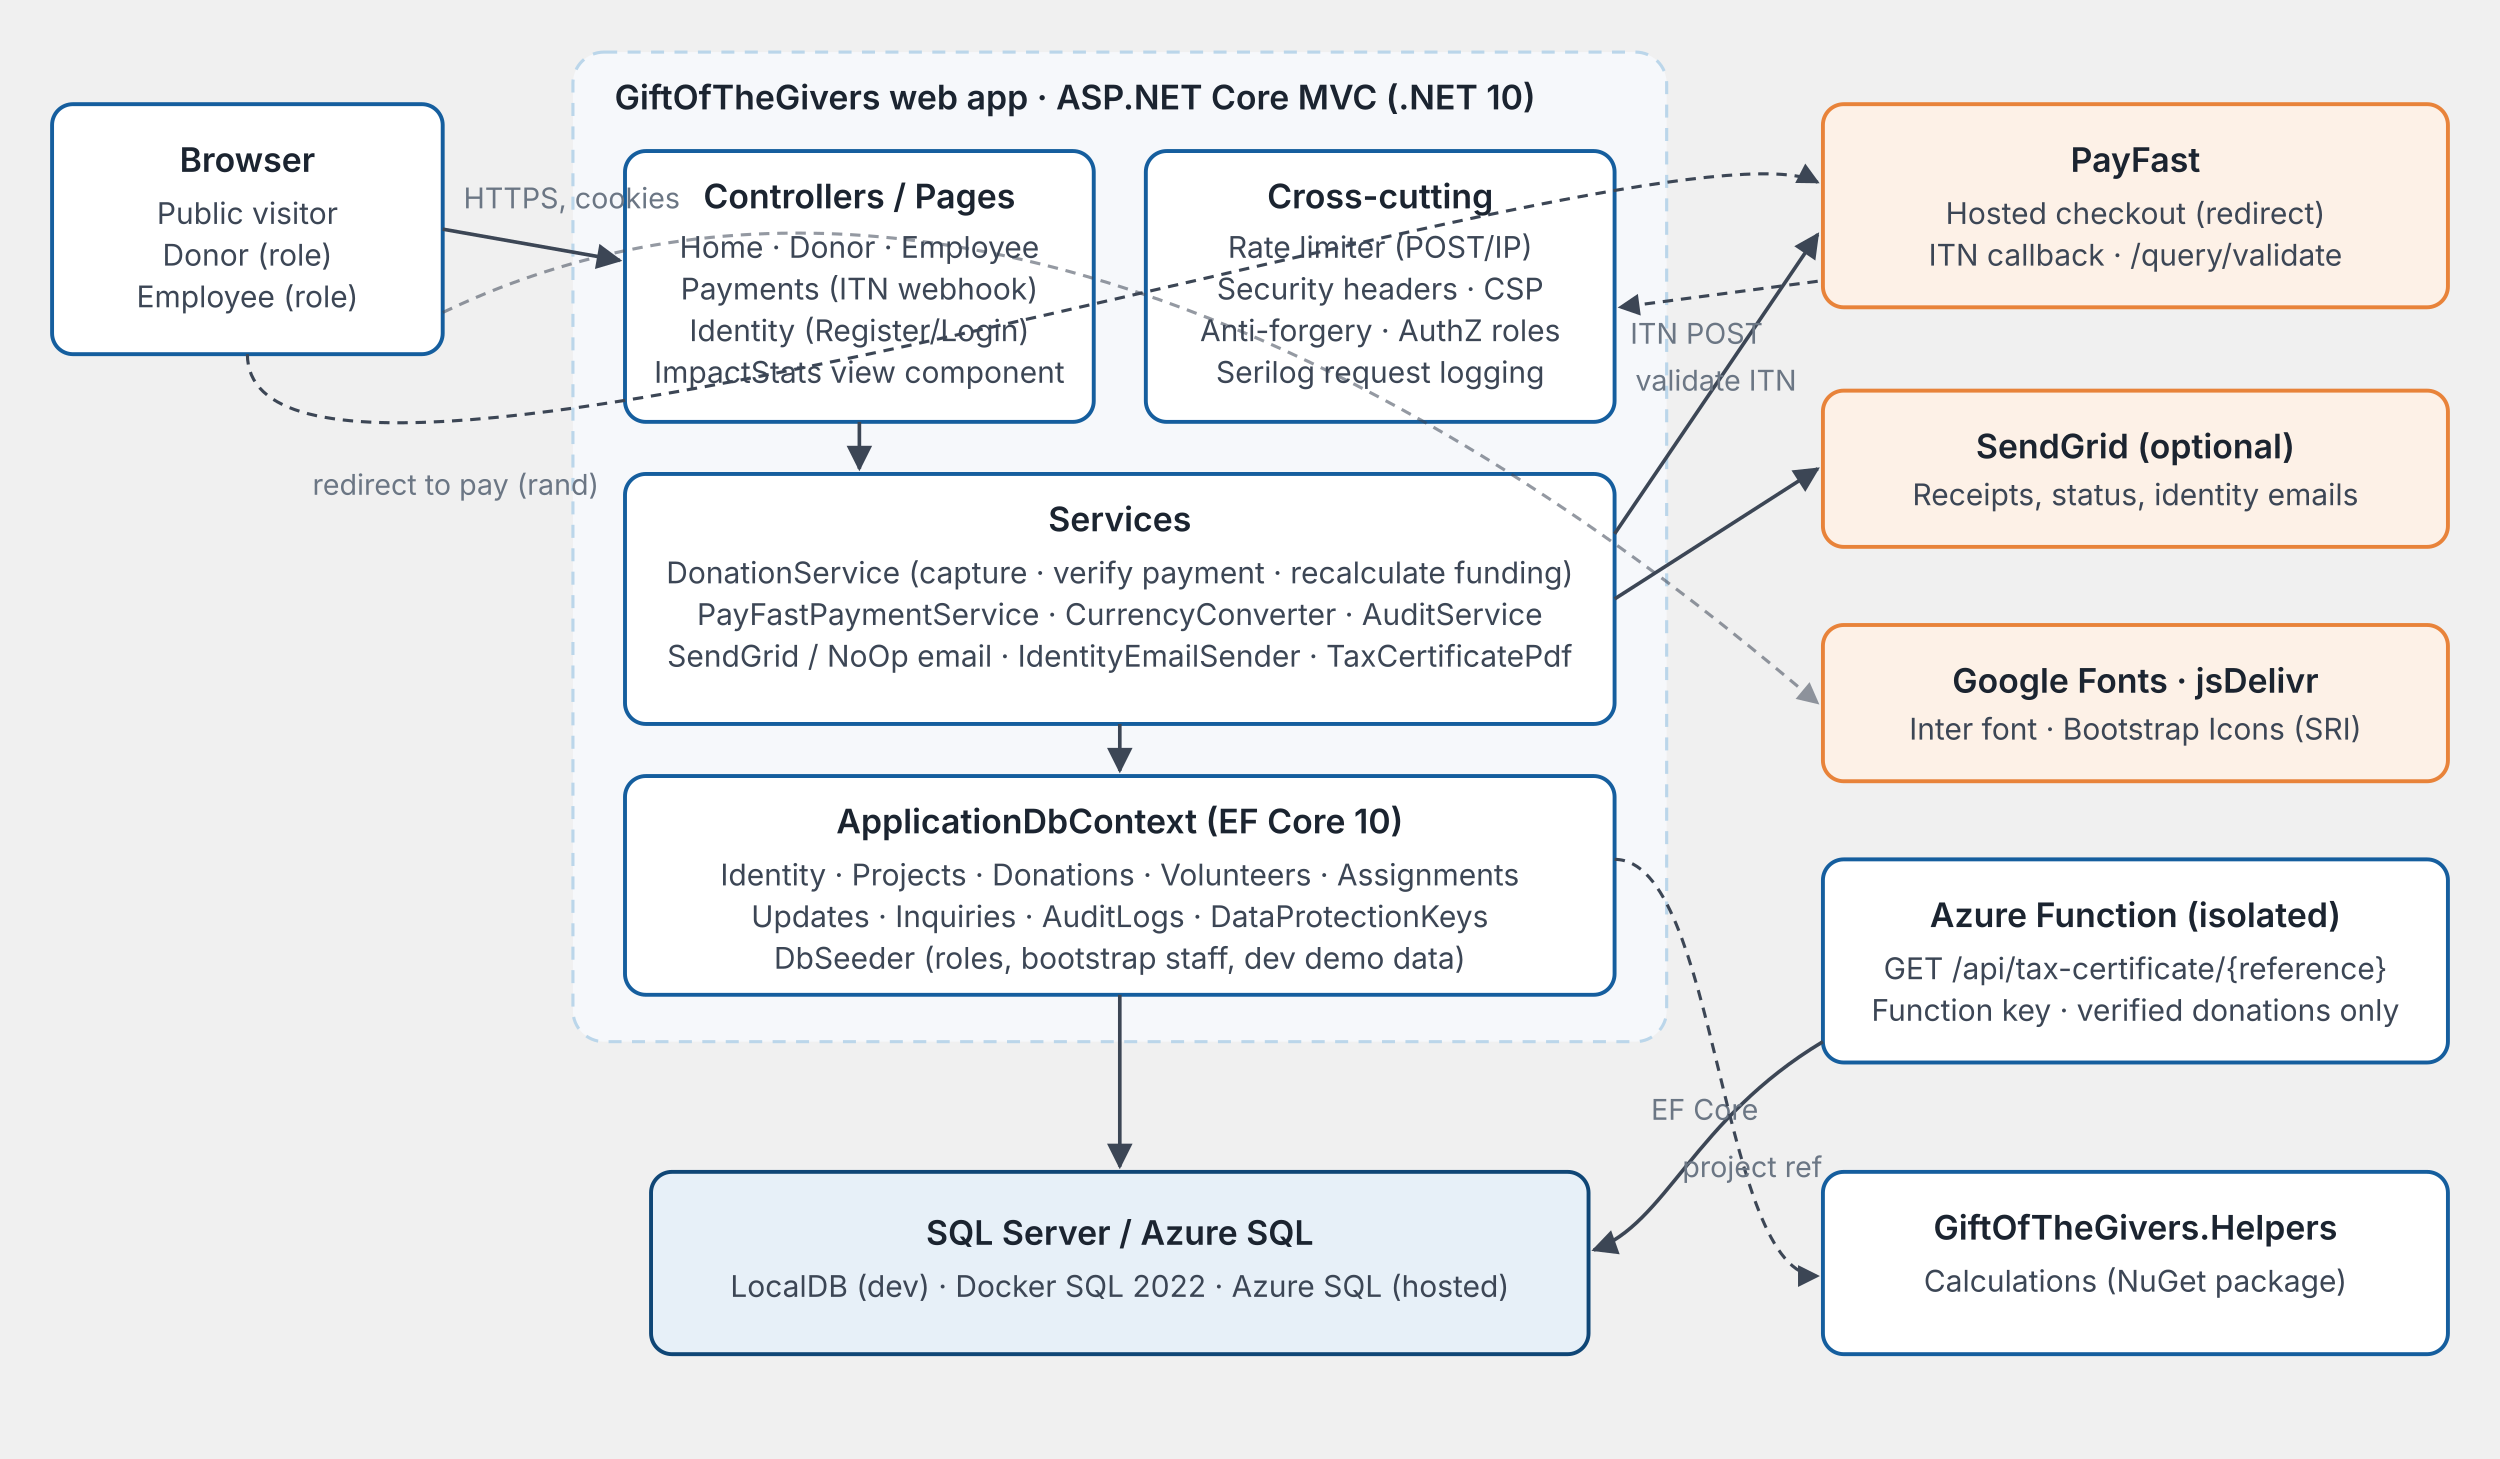
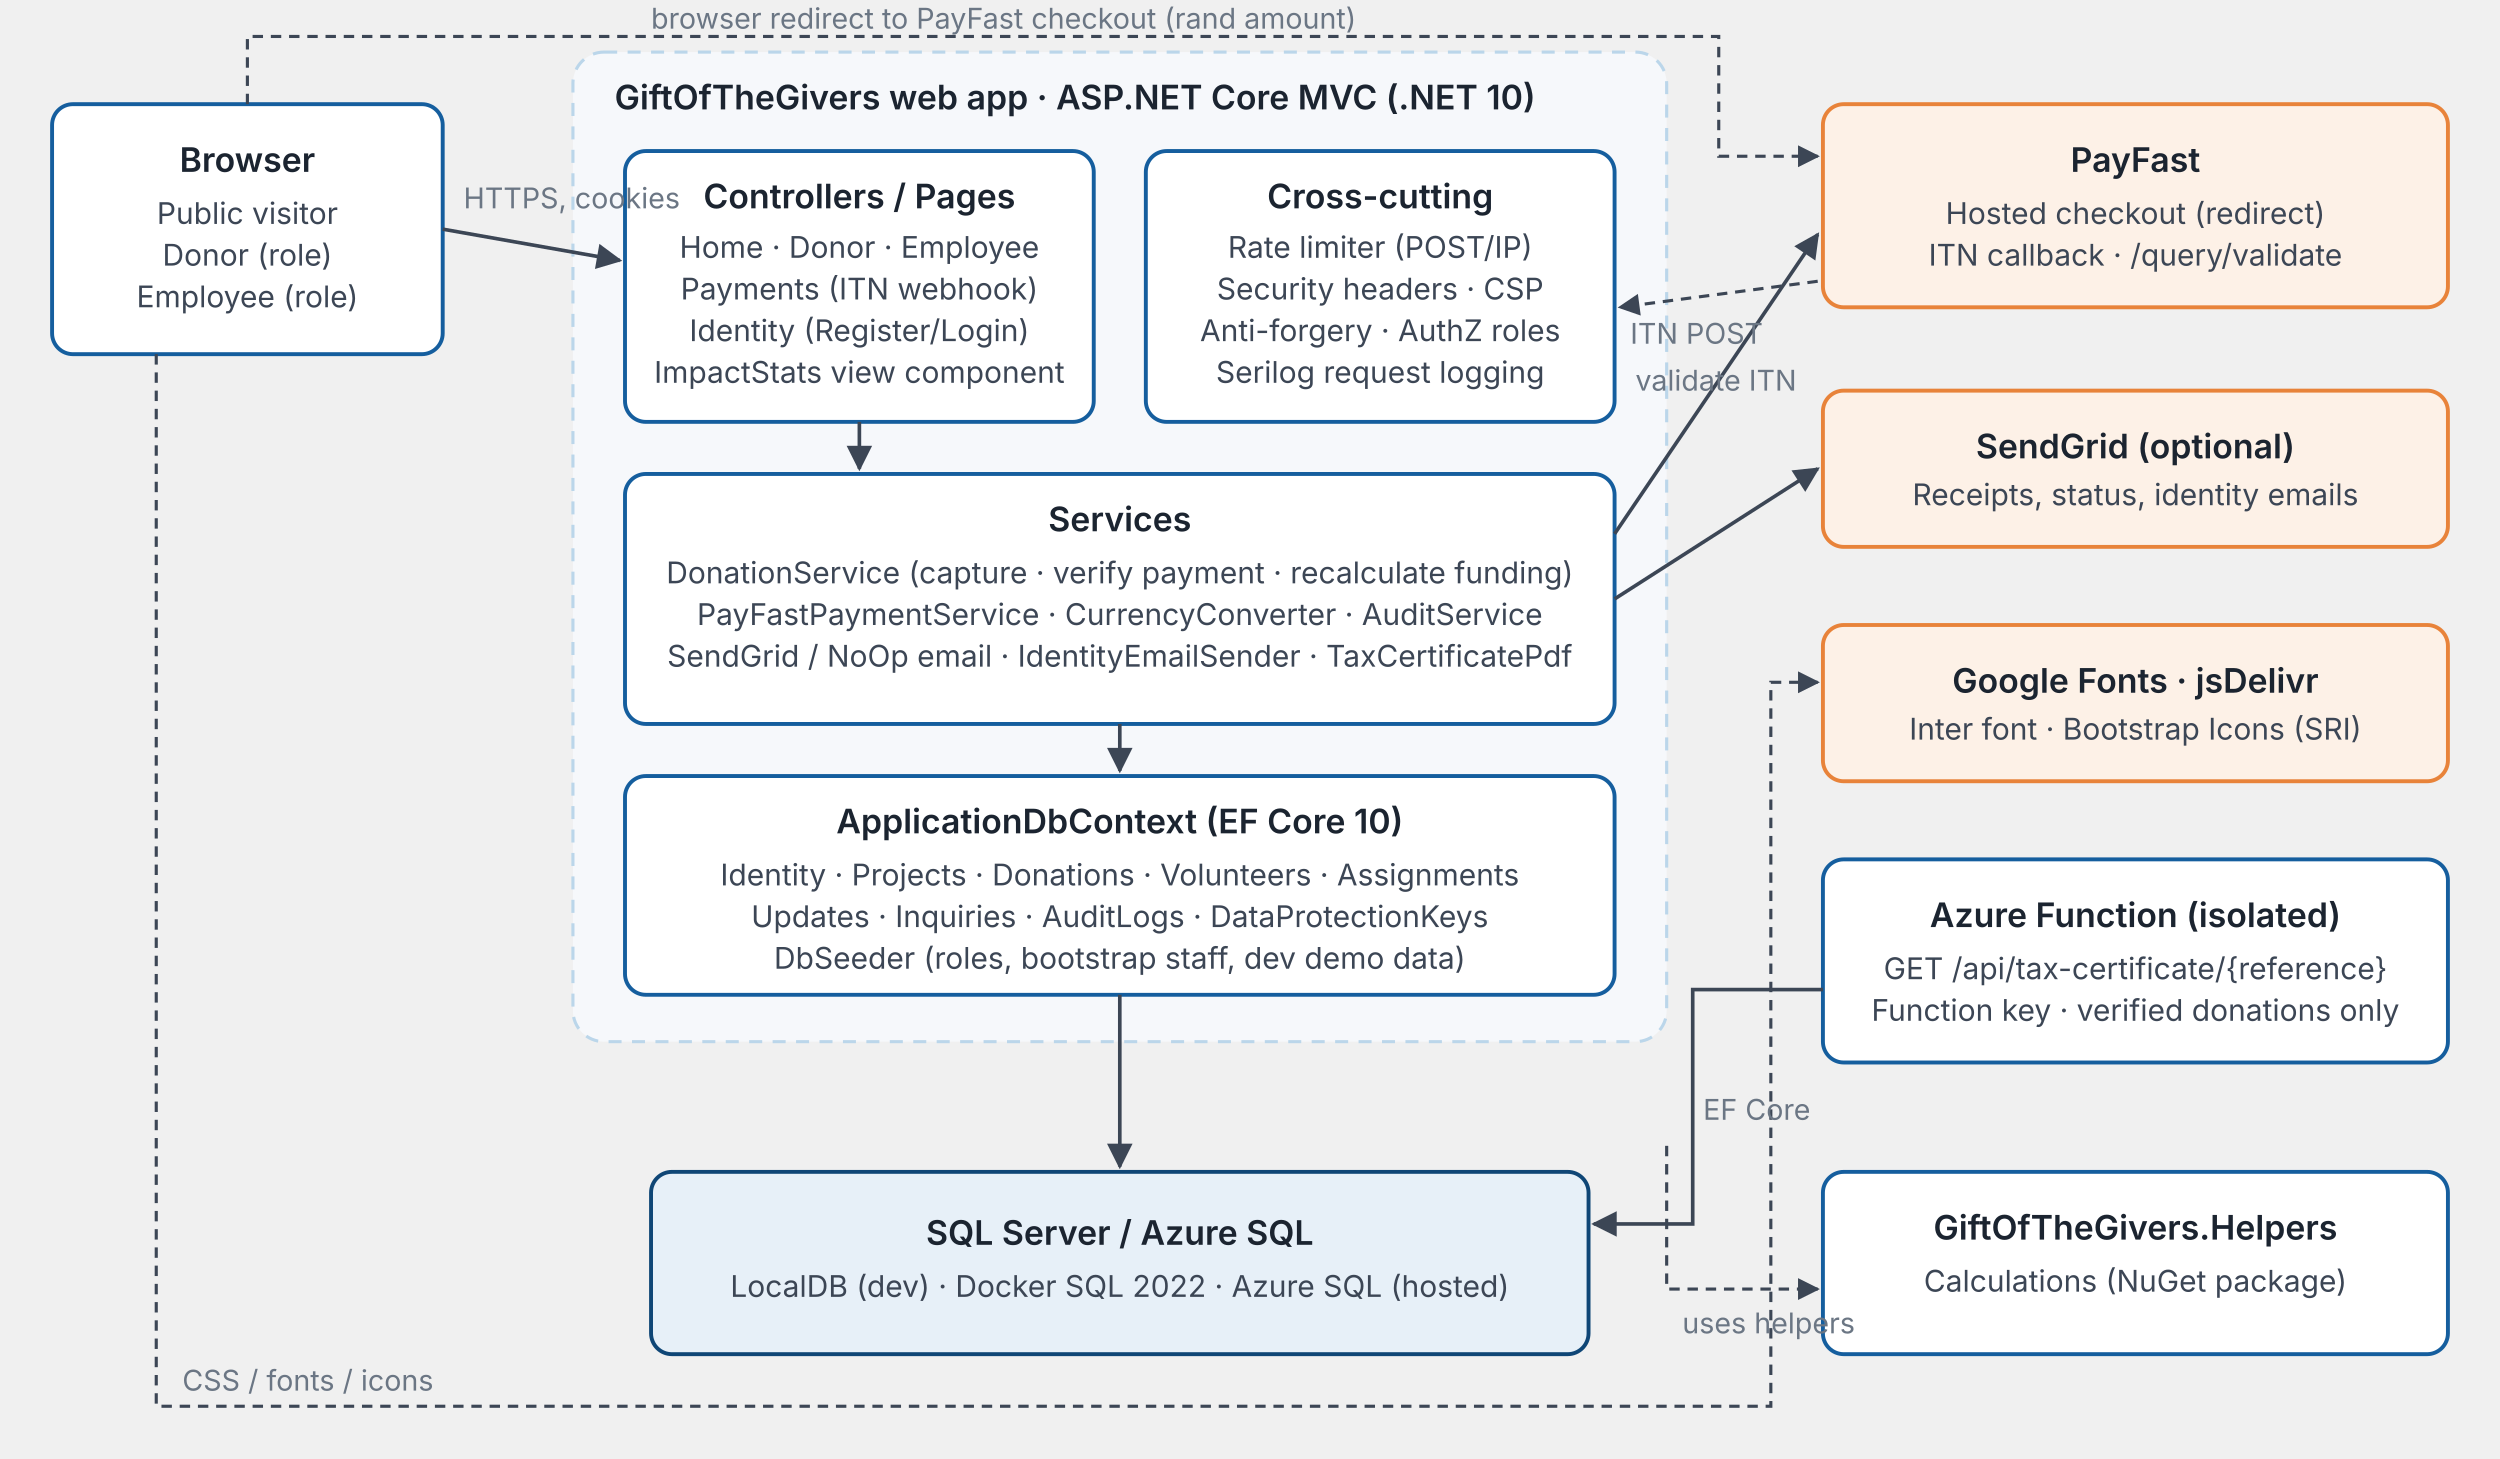
<svg xmlns="http://www.w3.org/2000/svg" viewBox="0 0 960 560" font-family="Segoe UI, Inter, Arial, sans-serif" font-size="13">
  <defs>
    <marker id="a" viewBox="0 0 10 10" refX="9" refY="5" markerWidth="7" markerHeight="7" orient="auto-start-reverse">
      <path d="M0,0 L10,5 L0,10 z" fill="#3C4655" />
    </marker>
    <style>
      .box{fill:#fff;stroke:#155E9E;stroke-width:1.5;rx:8}
      .ext{fill:#FDF1E7;stroke:#E8833A;stroke-width:1.5}
      .data{fill:#E7F0F8;stroke:#0F4676;stroke-width:1.5}
      .grp{fill:#F6F8FB;stroke:#BBD6EA;stroke-width:1.2;stroke-dasharray:5 4}
      .t{fill:#1B2430;font-weight:600}
      .s{fill:#3C4655;font-size:11.5px}
      .l{stroke:#3C4655;stroke-width:1.4;fill:none;marker-end:url(#a)}
      .ld{stroke:#3C4655;stroke-width:1.2;fill:none;stroke-dasharray:4 3;marker-end:url(#a)}
      .lbl{fill:#6B7684;font-size:11px}
    </style>
  </defs>
  <rect x="20" y="40" width="150" height="96" rx="8" class="box" />
  <text x="95" y="66" text-anchor="middle" class="t">Browser</text>
  <text x="95" y="86" text-anchor="middle" class="s">Public visitor</text>
  <text x="95" y="102" text-anchor="middle" class="s">Donor (role)</text>
  <text x="95" y="118" text-anchor="middle" class="s">Employee (role)</text>
  <rect x="220" y="20" width="420" height="380" rx="12" class="grp" />
  <text x="236" y="42" class="t">GiftOfTheGivers web app · ASP.NET Core MVC (.NET 10)</text>
  <rect x="240" y="58" width="180" height="104" rx="8" class="box" />
  <text x="330" y="80" text-anchor="middle" class="t">Controllers / Pages</text>
  <text x="330" y="99" text-anchor="middle" class="s">Home · Donor · Employee</text>
  <text x="330" y="115" text-anchor="middle" class="s">Payments (ITN webhook)</text>
  <text x="330" y="131" text-anchor="middle" class="s">Identity (Register/Login)</text>
  <text x="330" y="147" text-anchor="middle" class="s">ImpactStats view component</text>
  <rect x="440" y="58" width="180" height="104" rx="8" class="box" />
  <text x="530" y="80" text-anchor="middle" class="t">Cross-cutting</text>
  <text x="530" y="99" text-anchor="middle" class="s">Rate limiter (POST/IP)</text>
  <text x="530" y="115" text-anchor="middle" class="s">Security headers · CSP</text>
  <text x="530" y="131" text-anchor="middle" class="s">Anti-forgery · AuthZ roles</text>
  <text x="530" y="147" text-anchor="middle" class="s">Serilog request logging</text>
  <rect x="240" y="182" width="380" height="96" rx="8" class="box" />
  <text x="430" y="204" text-anchor="middle" class="t">Services</text>
  <text x="430" y="224" text-anchor="middle" class="s">DonationService (capture · verify payment · recalculate funding)</text>
  <text x="430" y="240" text-anchor="middle" class="s">PayFastPaymentService · CurrencyConverter · AuditService</text>
  <text x="430" y="256" text-anchor="middle" class="s">SendGrid / NoOp email · IdentityEmailSender · TaxCertificatePdf</text>
  <rect x="240" y="298" width="380" height="84" rx="8" class="box" />
  <text x="430" y="320" text-anchor="middle" class="t">ApplicationDbContext (EF Core 10)</text>
  <text x="430" y="340" text-anchor="middle" class="s">Identity · Projects · Donations · Volunteers · Assignments</text>
  <text x="430" y="356" text-anchor="middle" class="s">Updates · Inquiries · AuditLogs · DataProtectionKeys</text>
  <text x="430" y="372" text-anchor="middle" class="s">DbSeeder (roles, bootstrap staff, dev demo data)</text>
  <rect x="250" y="450" width="360" height="70" rx="8" class="data" />
  <text x="430" y="478" text-anchor="middle" class="t">SQL Server / Azure SQL</text>
  <text x="430" y="498" text-anchor="middle" class="s">LocalDB (dev) · Docker SQL 2022 · Azure SQL (hosted)</text>
  <rect x="700" y="40" width="240" height="78" rx="8" class="ext" />
  <text x="820" y="66" text-anchor="middle" class="t">PayFast</text>
  <text x="820" y="86" text-anchor="middle" class="s">Hosted checkout (redirect)</text>
  <text x="820" y="102" text-anchor="middle" class="s">ITN callback · /query/validate</text>
  <rect x="700" y="150" width="240" height="60" rx="8" class="ext" />
  <text x="820" y="176" text-anchor="middle" class="t">SendGrid (optional)</text>
  <text x="820" y="194" text-anchor="middle" class="s">Receipts, status, identity emails</text>
  <rect x="700" y="240" width="240" height="60" rx="8" class="ext" />
  <text x="820" y="266" text-anchor="middle" class="t">Google Fonts · jsDelivr</text>
  <text x="820" y="284" text-anchor="middle" class="s">Inter font · Bootstrap Icons (SRI)</text>
  <rect x="700" y="330" width="240" height="78" rx="8" class="box" />
  <text x="820" y="356" text-anchor="middle" class="t">Azure Function (isolated)</text>
  <text x="820" y="376" text-anchor="middle" class="s">GET /api/tax-certificate/{reference}</text>
  <text x="820" y="392" text-anchor="middle" class="s">Function key · verified donations only</text>
  <rect x="700" y="450" width="240" height="70" rx="8" class="box" />
  <text x="820" y="476" text-anchor="middle" class="t">GiftOfTheGivers.Helpers</text>
  <text x="820" y="496" text-anchor="middle" class="s">Calculations (NuGet package)</text>
  <path d="M170,88 L238,100" class="l" />
  <text x="178" y="80" class="lbl">HTTPS, cookies</text>
  <path d="M330,162 L330,180" class="l" />
  <path d="M430,278 L430,296" class="l" />
  <path d="M430,382 L430,448" class="l" />
  <path d="M620,205 L698,90" class="l" />
  <text x="628" y="150" class="lbl">validate ITN</text>
  <path d="M698,108 L622,118" class="ld" />
  <text x="626" y="132" class="lbl">ITN POST</text>
  <path d="M620,230 L698,180" class="l" />
-   <path d="M95,136 C95,230 640,40 698,70" class="ld" />
-   <text x="120" y="190" class="lbl">redirect to pay (rand)</text>
-   <path d="M170,120 C400,10 650,230 698,270" class="ld" opacity="0.55" />
-   <path d="M700,400 C650,430 640,470 612,480" class="l" />
-   <text x="634" y="430" class="lbl">EF Core</text>
-   <path d="M620,330 C660,330 660,490 698,490" class="ld" />
-   <text x="646" y="452" class="lbl" transform="rotate(0)">project ref</text>
+   <path d="M95,40 L95,14 L660,14 L660,60 L698,60" class="ld" />
+   <text x="250" y="11" class="lbl">browser redirect to PayFast checkout (rand amount)</text>
+   <path d="M60,136 L60,540 L680,540 L680,262 L698,262" class="ld" />
+   <text x="70" y="534" class="lbl">CSS / fonts / icons</text>
+   <path d="M700,380 L650,380 L650,470 L612,470" class="l" />
+   <text x="654" y="430" class="lbl">EF Core</text>
+   <path d="M640,440 L640,495 L698,495" class="ld" />
+   <text x="646" y="512" class="lbl">uses helpers</text>
</svg>
